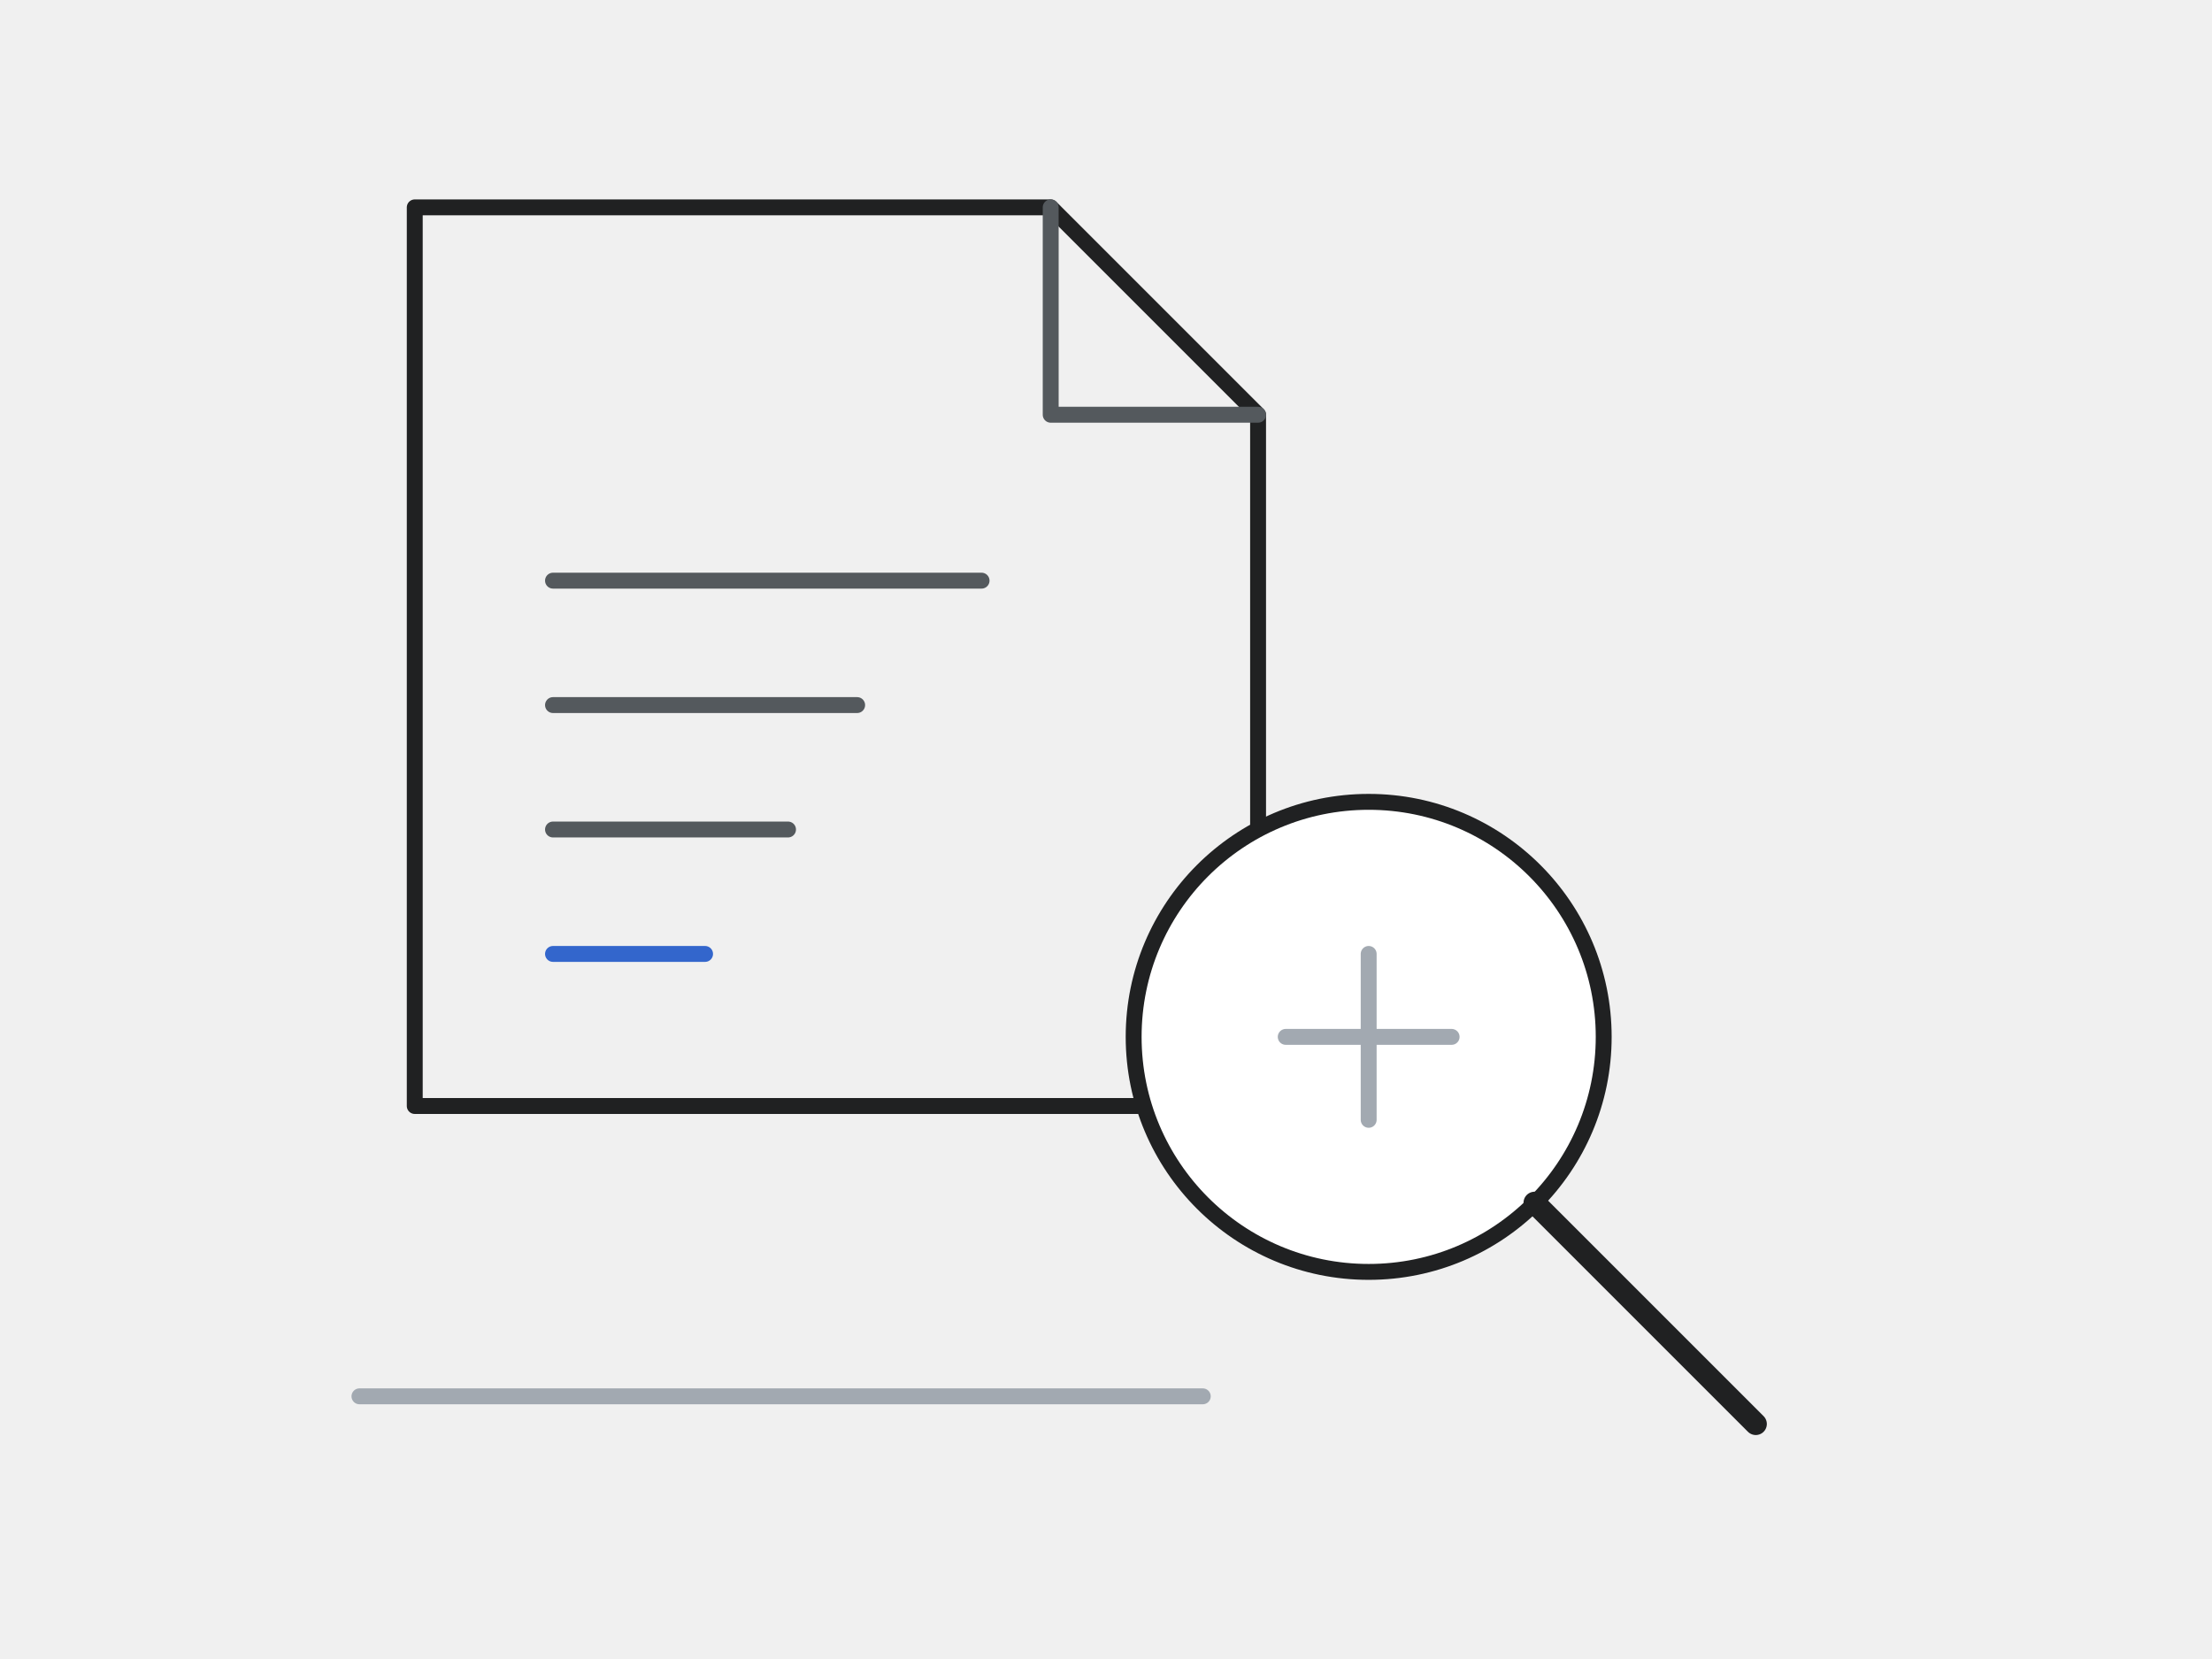
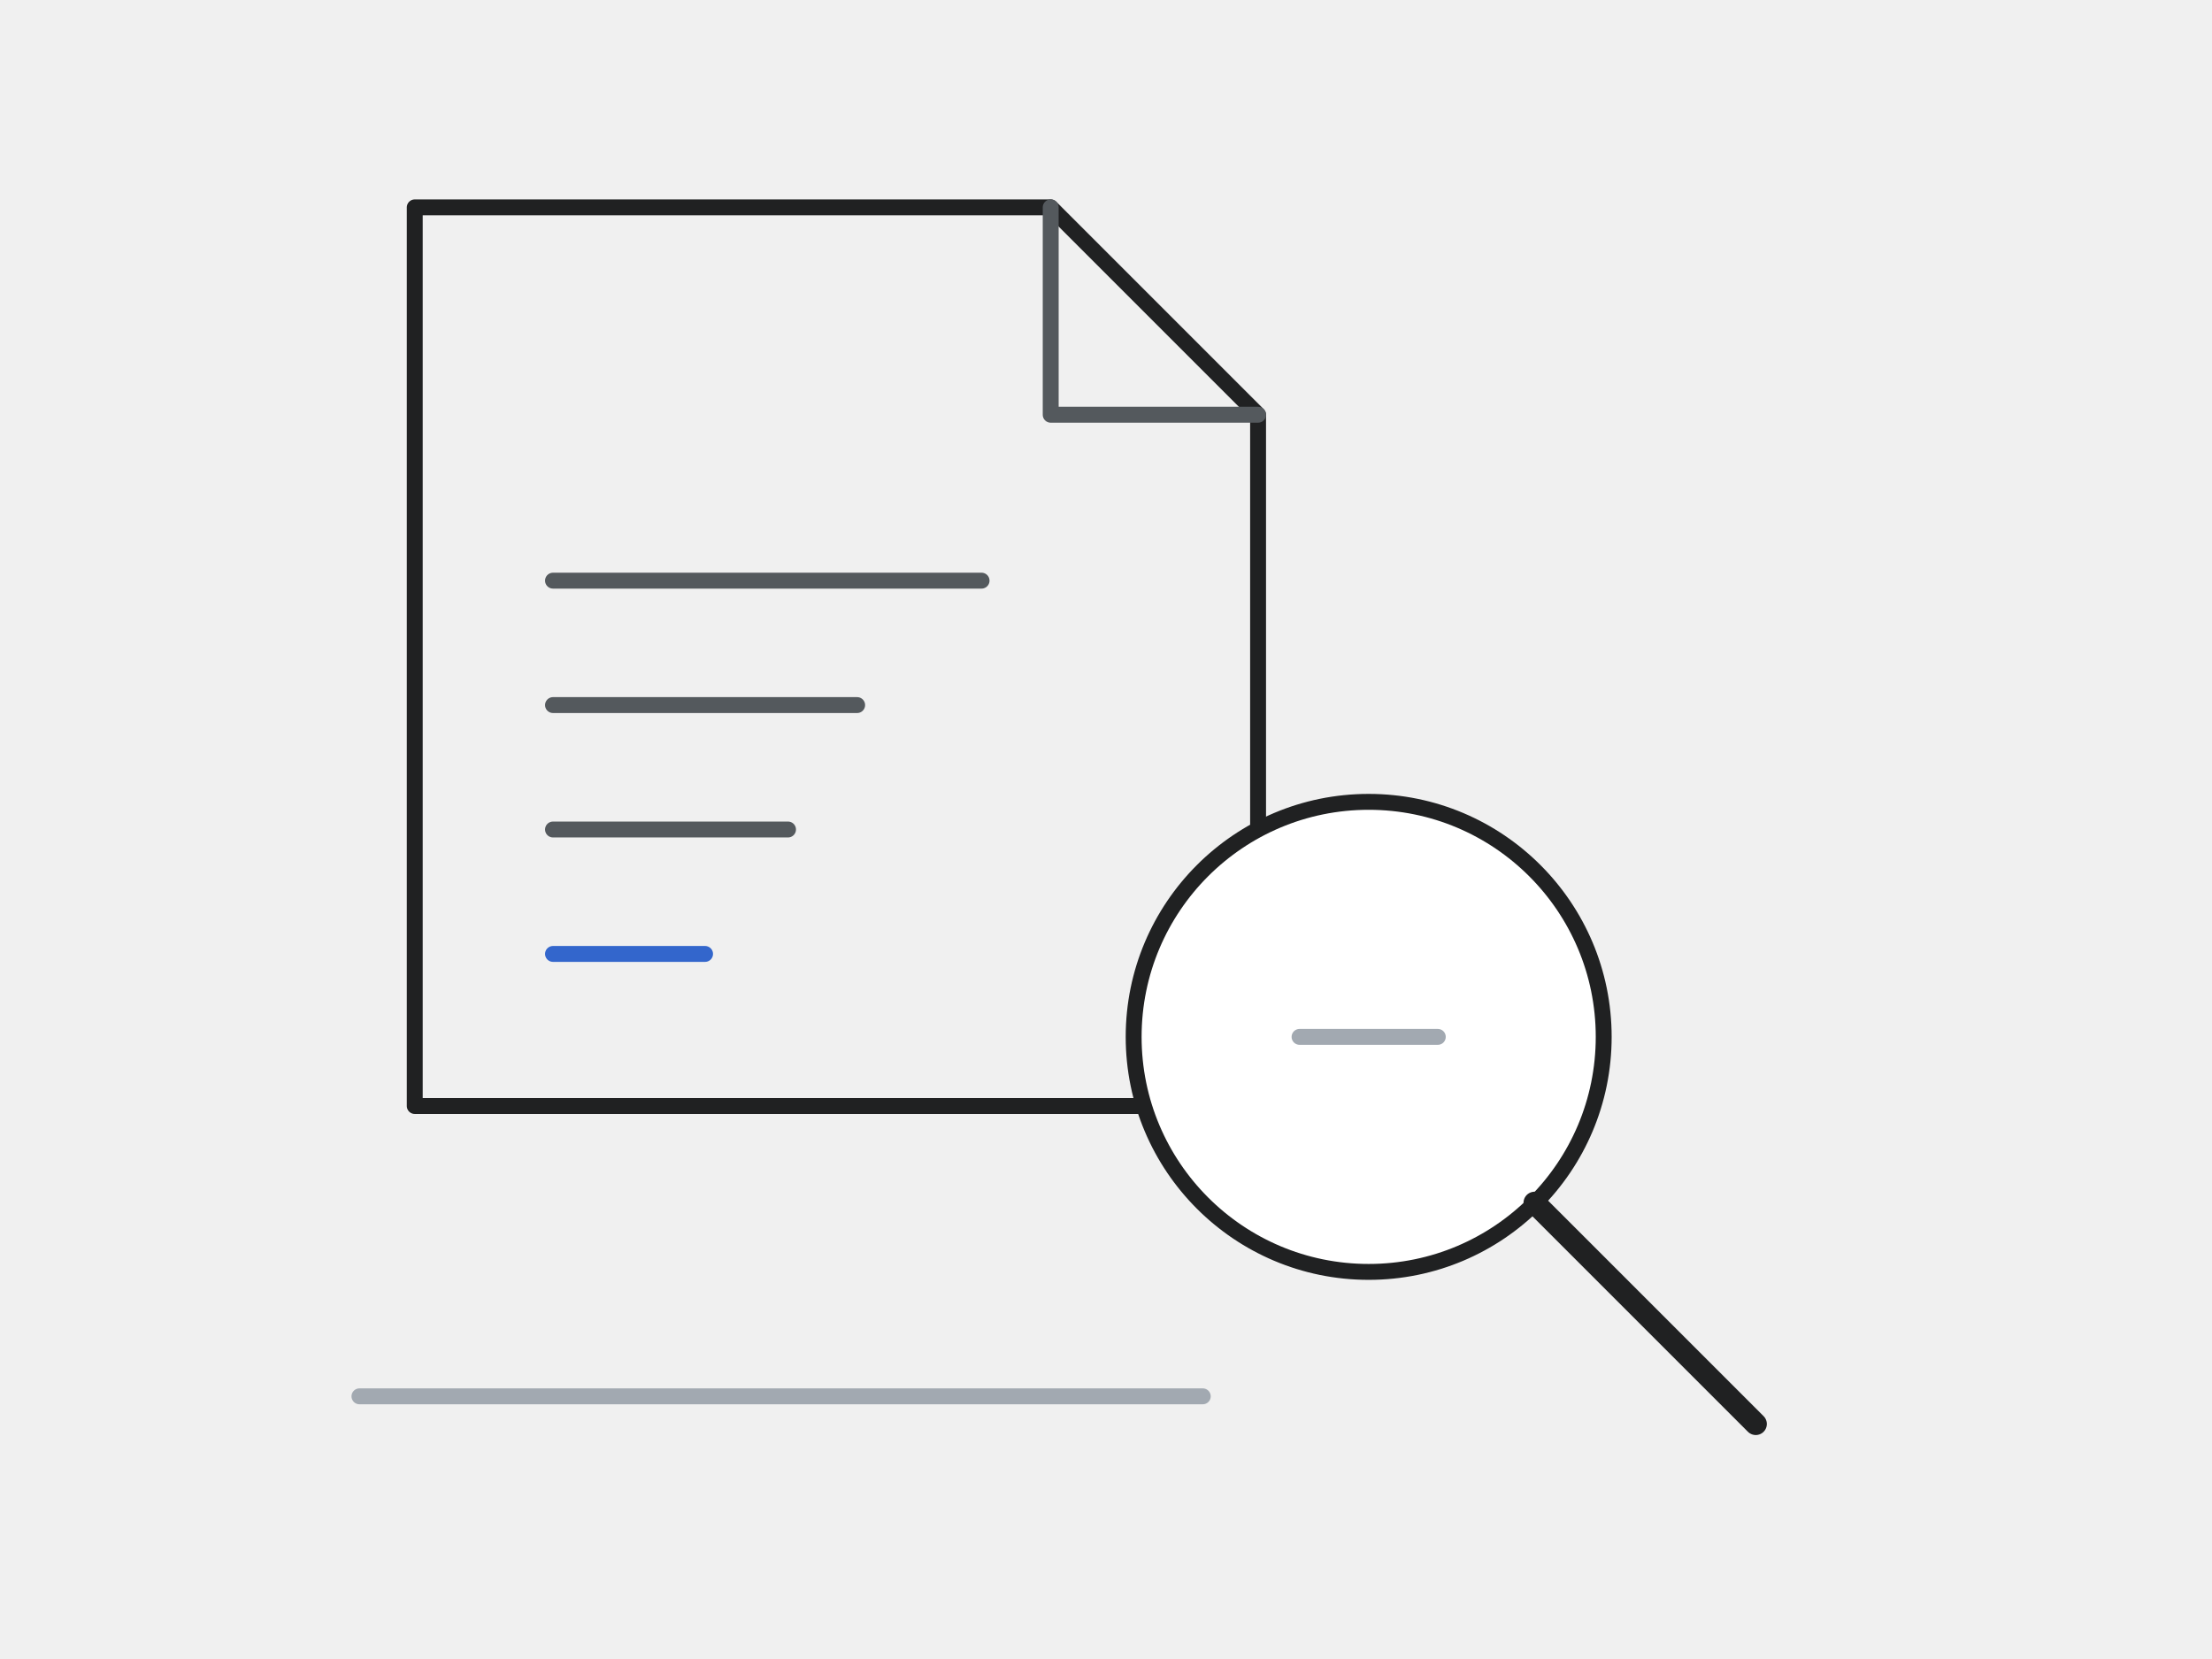
<svg xmlns="http://www.w3.org/2000/svg" viewBox="0 0 160 120" color="#202122" fill="none" stroke="currentColor" stroke-width="1.15" stroke-linecap="round" stroke-linejoin="round" role="img" aria-labelledby="empty-title">
  <path d="M30 15h46l15 15v50H30z" />
  <path d="M76 15v15h15M40 42h31M40 51h22M40 60h17" stroke="#54595d" />
  <path d="M40 69h11" stroke="#3366cc" />
  <circle cx="99" cy="75" r="17" fill="#fff" />
  <path d="m111 87 16 16" stroke="#202122" stroke-width="1.6" />
-   <path d="M93 75h12M99 69v12" stroke="#a2a9b1" />
+   <path d="M94 75h10" stroke="#a2a9b1" />
  <path d="M26 101h61" stroke="#a2a9b1" />
</svg>
